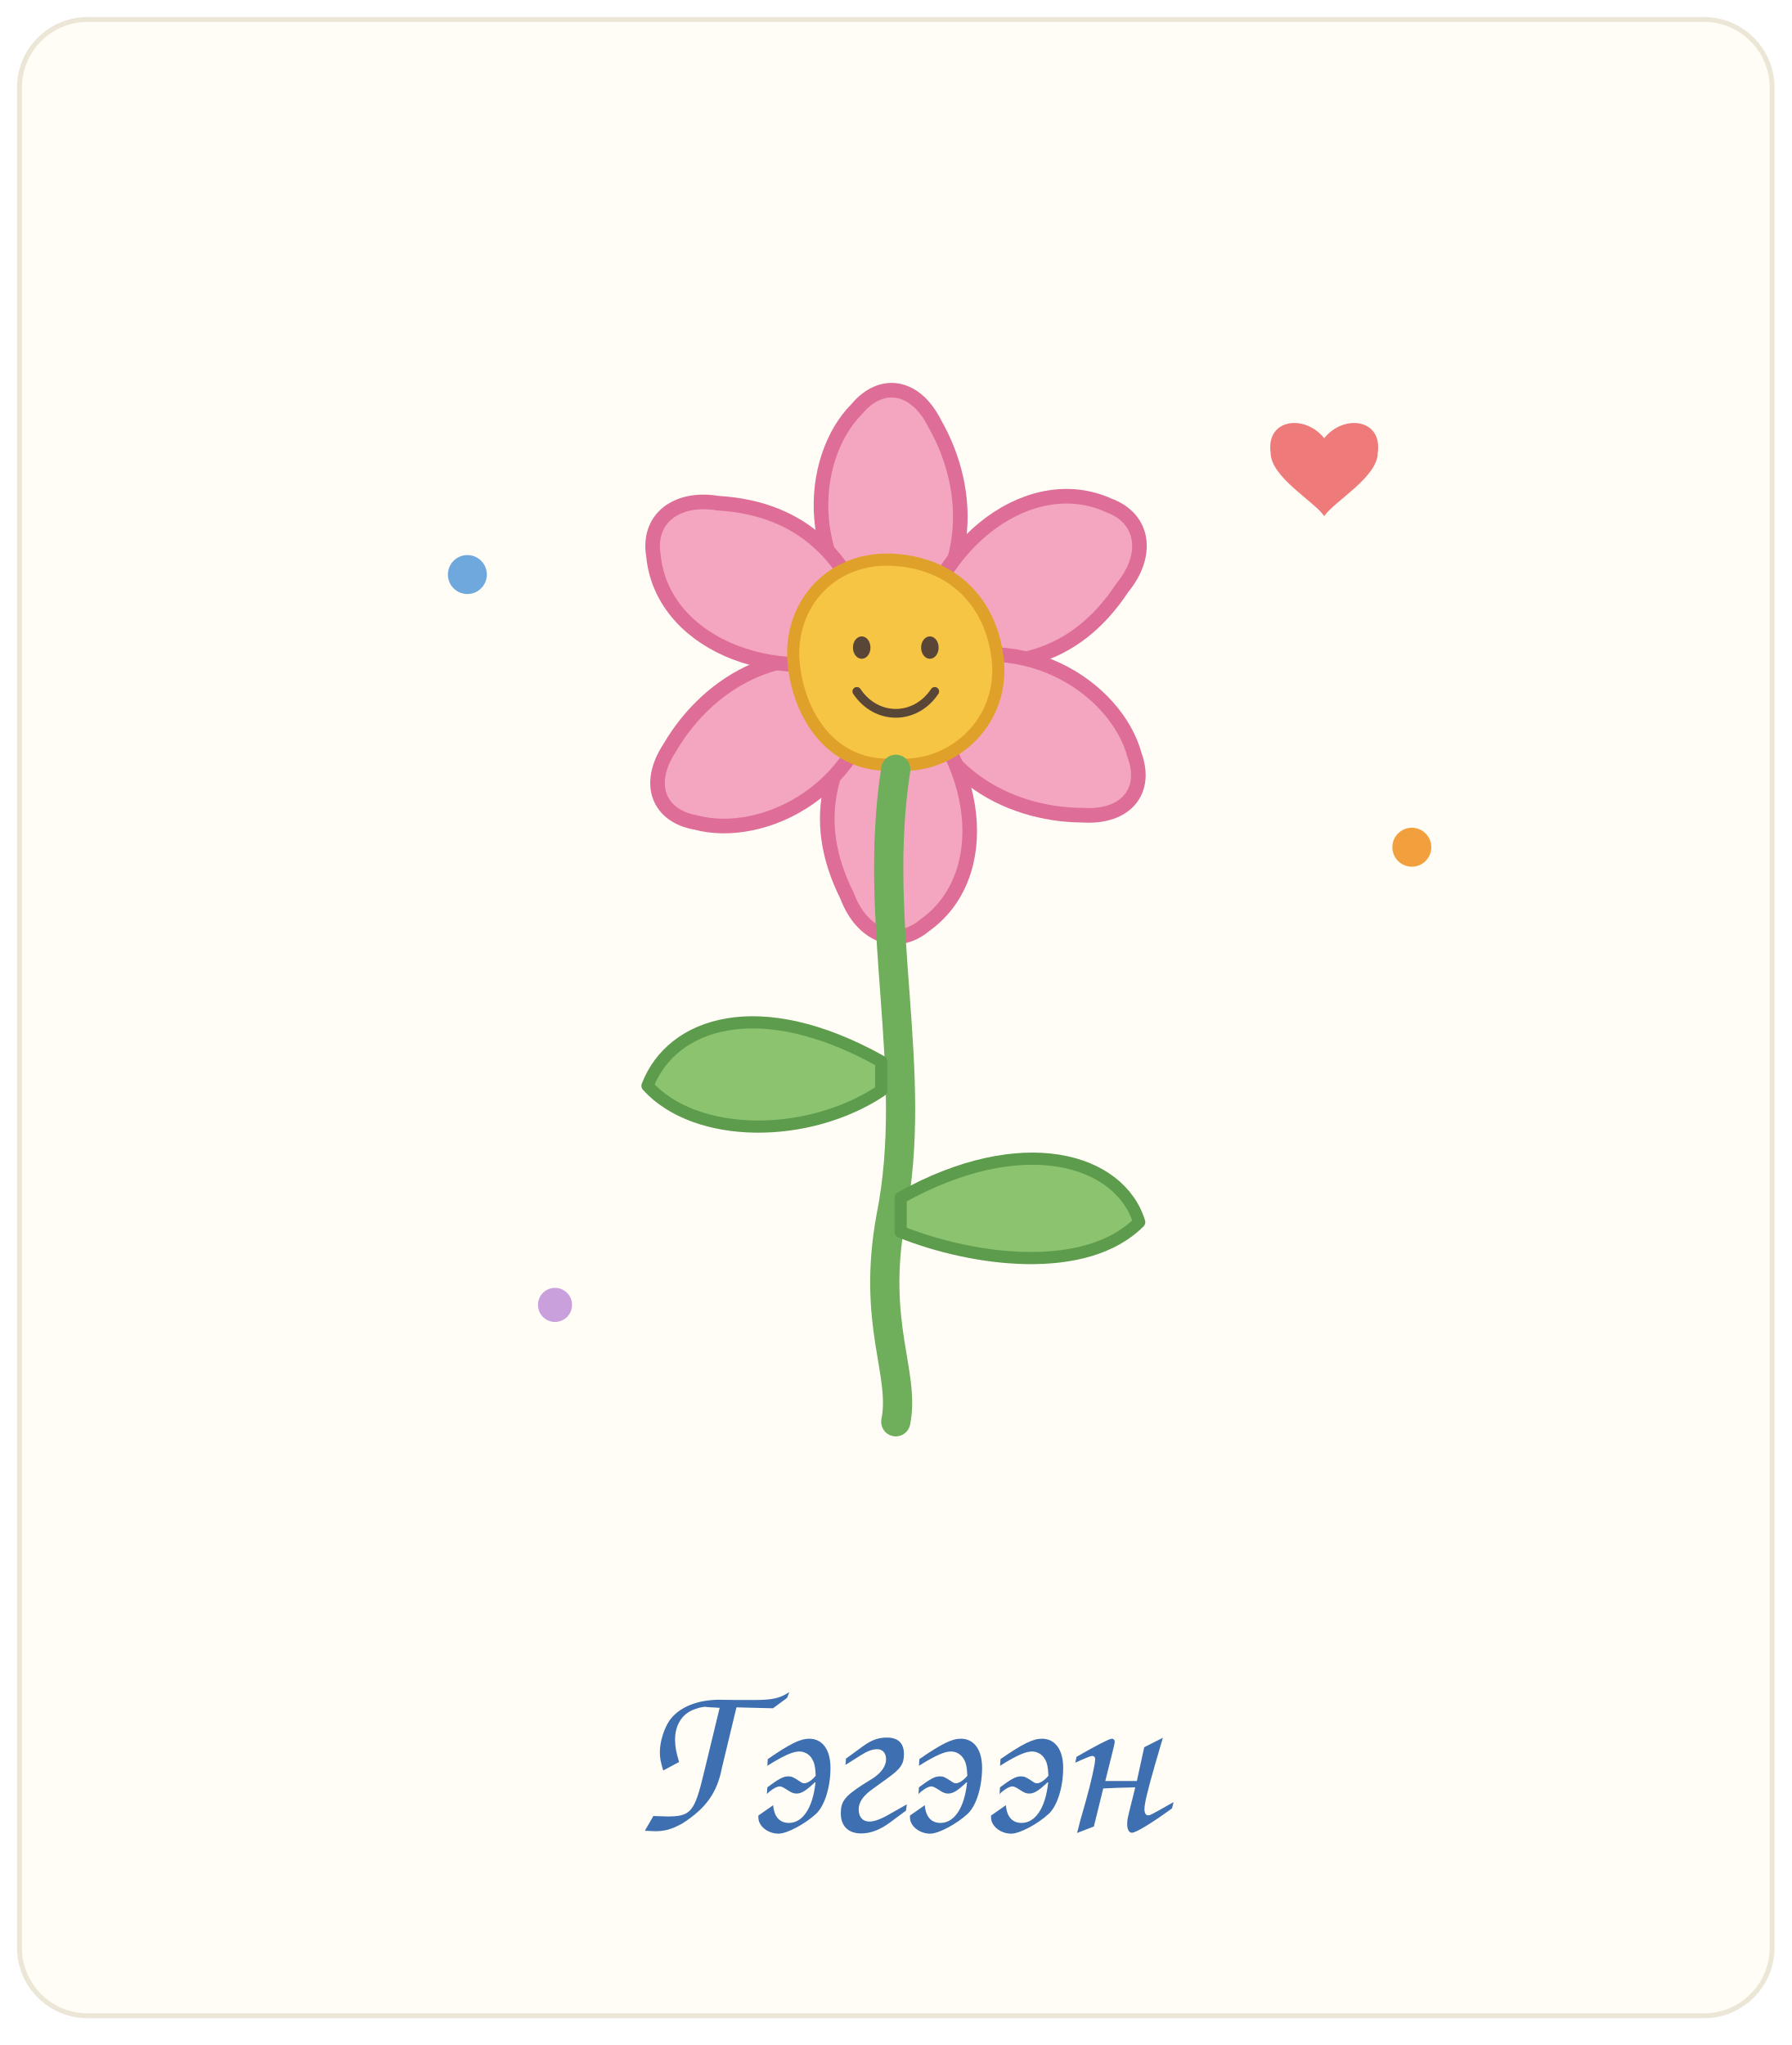
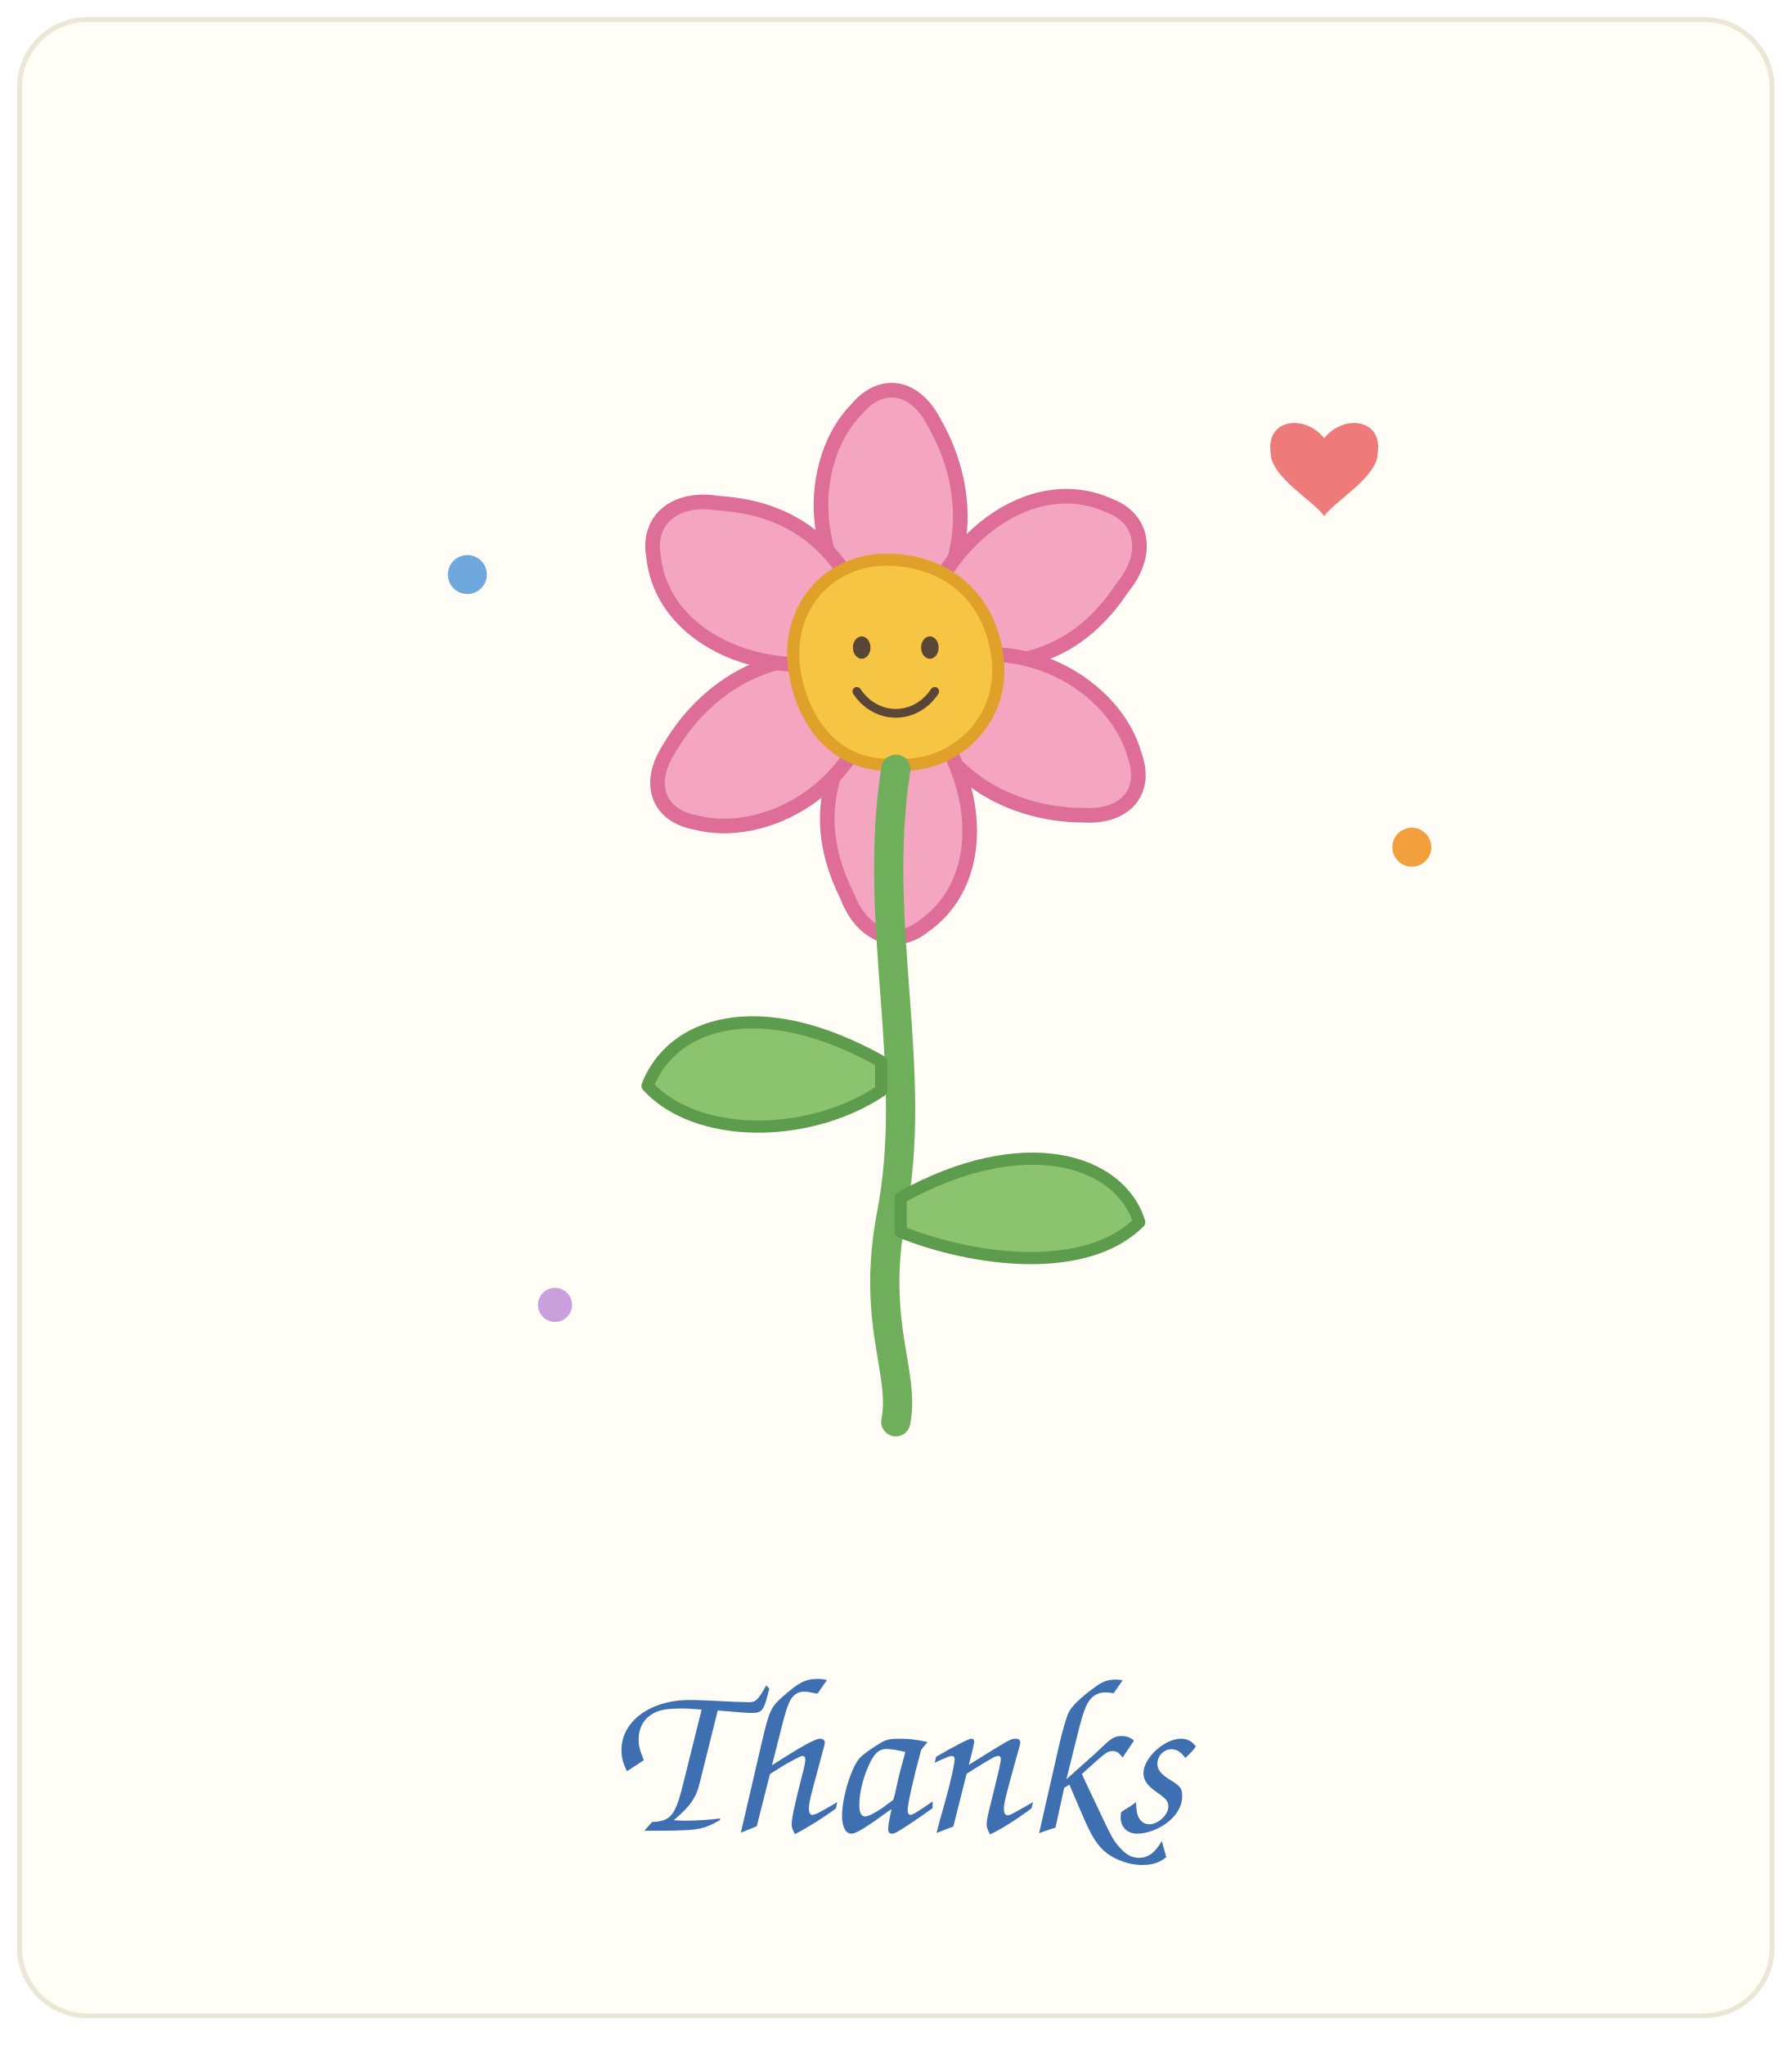
<svg xmlns="http://www.w3.org/2000/svg" width="368" height="420" viewBox="156 32 368 420" role="img">
  <rect x="160" y="36" width="360" height="410" rx="14" fill="#FFFDF6" stroke="#ECE6D6" stroke-width="1" style="fill:rgb(255, 253, 246);stroke:rgb(236, 230, 214);color:rgb(255, 255, 255);stroke-width:1px;stroke-linecap:butt;stroke-linejoin:miter;opacity:1;font-family:&quot;Anthropic Sans&quot;, -apple-system, &quot;system-ui&quot;, &quot;Segoe UI&quot;, sans-serif;font-size:16px;font-weight:400;text-anchor:start;dominant-baseline:auto" />
  <g fill="#F4A6C0" stroke="#DE6E97" stroke-width="3" stroke-linejoin="round" style="fill:rgb(244, 166, 192);stroke:rgb(222, 110, 151);color:rgb(255, 255, 255);stroke-width:3px;stroke-linecap:butt;stroke-linejoin:round;opacity:1;font-family:&quot;Anthropic Sans&quot;, -apple-system, &quot;system-ui&quot;, &quot;Segoe UI&quot;, sans-serif;font-size:16px;font-weight:400;text-anchor:start;dominant-baseline:auto">
    <g transform="rotate(0 340 168)" style="fill:rgb(244, 166, 192);stroke:rgb(222, 110, 151);color:rgb(255, 255, 255);stroke-width:3px;stroke-linecap:butt;stroke-linejoin:round;opacity:1;font-family:&quot;Anthropic Sans&quot;, -apple-system, &quot;system-ui&quot;, &quot;Segoe UI&quot;, sans-serif;font-size:16px;font-weight:400;text-anchor:start;dominant-baseline:auto">
      <path d="M340 164 C 320 150 322 126 332 116 C 337 110 344 111 348 119 C 356 133 356 152 340 164 Z" style="fill:rgb(244, 166, 192);stroke:rgb(222, 110, 151);color:rgb(255, 255, 255);stroke-width:3px;stroke-linecap:butt;stroke-linejoin:round;opacity:1;font-family:&quot;Anthropic Sans&quot;, -apple-system, &quot;system-ui&quot;, &quot;Segoe UI&quot;, sans-serif;font-size:16px;font-weight:400;text-anchor:start;dominant-baseline:auto" />
    </g>
    <g transform="rotate(60 340 168)" style="fill:rgb(244, 166, 192);stroke:rgb(222, 110, 151);color:rgb(255, 255, 255);stroke-width:3px;stroke-linecap:butt;stroke-linejoin:round;opacity:1;font-family:&quot;Anthropic Sans&quot;, -apple-system, &quot;system-ui&quot;, &quot;Segoe UI&quot;, sans-serif;font-size:16px;font-weight:400;text-anchor:start;dominant-baseline:auto">
      <path d="M340 164 C 322 148 320 124 334 114 C 340 109 347 112 350 120 C 358 136 354 150 340 164 Z" style="fill:rgb(244, 166, 192);stroke:rgb(222, 110, 151);color:rgb(255, 255, 255);stroke-width:3px;stroke-linecap:butt;stroke-linejoin:round;opacity:1;font-family:&quot;Anthropic Sans&quot;, -apple-system, &quot;system-ui&quot;, &quot;Segoe UI&quot;, sans-serif;font-size:16px;font-weight:400;text-anchor:start;dominant-baseline:auto" />
    </g>
    <g transform="rotate(120 340 168)" style="fill:rgb(244, 166, 192);stroke:rgb(222, 110, 151);color:rgb(255, 255, 255);stroke-width:3px;stroke-linecap:butt;stroke-linejoin:round;opacity:1;font-family:&quot;Anthropic Sans&quot;, -apple-system, &quot;system-ui&quot;, &quot;Segoe UI&quot;, sans-serif;font-size:16px;font-weight:400;text-anchor:start;dominant-baseline:auto">
      <path d="M340 164 C 320 150 322 126 332 116 C 337 110 344 111 348 119 C 356 133 356 152 340 164 Z" style="fill:rgb(244, 166, 192);stroke:rgb(222, 110, 151);color:rgb(255, 255, 255);stroke-width:3px;stroke-linecap:butt;stroke-linejoin:round;opacity:1;font-family:&quot;Anthropic Sans&quot;, -apple-system, &quot;system-ui&quot;, &quot;Segoe UI&quot;, sans-serif;font-size:16px;font-weight:400;text-anchor:start;dominant-baseline:auto" />
    </g>
    <g transform="rotate(180 340 168)" style="fill:rgb(244, 166, 192);stroke:rgb(222, 110, 151);color:rgb(255, 255, 255);stroke-width:3px;stroke-linecap:butt;stroke-linejoin:round;opacity:1;font-family:&quot;Anthropic Sans&quot;, -apple-system, &quot;system-ui&quot;, &quot;Segoe UI&quot;, sans-serif;font-size:16px;font-weight:400;text-anchor:start;dominant-baseline:auto">
      <path d="M340 164 C 322 148 320 124 334 114 C 340 109 347 112 350 120 C 358 136 354 150 340 164 Z" style="fill:rgb(244, 166, 192);stroke:rgb(222, 110, 151);color:rgb(255, 255, 255);stroke-width:3px;stroke-linecap:butt;stroke-linejoin:round;opacity:1;font-family:&quot;Anthropic Sans&quot;, -apple-system, &quot;system-ui&quot;, &quot;Segoe UI&quot;, sans-serif;font-size:16px;font-weight:400;text-anchor:start;dominant-baseline:auto" />
    </g>
    <g transform="rotate(240 340 168)" style="fill:rgb(244, 166, 192);stroke:rgb(222, 110, 151);color:rgb(255, 255, 255);stroke-width:3px;stroke-linecap:butt;stroke-linejoin:round;opacity:1;font-family:&quot;Anthropic Sans&quot;, -apple-system, &quot;system-ui&quot;, &quot;Segoe UI&quot;, sans-serif;font-size:16px;font-weight:400;text-anchor:start;dominant-baseline:auto">
      <path d="M340 164 C 320 150 322 126 332 116 C 337 110 344 111 348 119 C 356 133 356 152 340 164 Z" style="fill:rgb(244, 166, 192);stroke:rgb(222, 110, 151);color:rgb(255, 255, 255);stroke-width:3px;stroke-linecap:butt;stroke-linejoin:round;opacity:1;font-family:&quot;Anthropic Sans&quot;, -apple-system, &quot;system-ui&quot;, &quot;Segoe UI&quot;, sans-serif;font-size:16px;font-weight:400;text-anchor:start;dominant-baseline:auto" />
    </g>
    <g transform="rotate(300 340 168)" style="fill:rgb(244, 166, 192);stroke:rgb(222, 110, 151);color:rgb(255, 255, 255);stroke-width:3px;stroke-linecap:butt;stroke-linejoin:round;opacity:1;font-family:&quot;Anthropic Sans&quot;, -apple-system, &quot;system-ui&quot;, &quot;Segoe UI&quot;, sans-serif;font-size:16px;font-weight:400;text-anchor:start;dominant-baseline:auto">
      <path d="M340 164 C 322 148 320 124 334 114 C 340 109 347 112 350 120 C 358 136 354 150 340 164 Z" style="fill:rgb(244, 166, 192);stroke:rgb(222, 110, 151);color:rgb(255, 255, 255);stroke-width:3px;stroke-linecap:butt;stroke-linejoin:round;opacity:1;font-family:&quot;Anthropic Sans&quot;, -apple-system, &quot;system-ui&quot;, &quot;Segoe UI&quot;, sans-serif;font-size:16px;font-weight:400;text-anchor:start;dominant-baseline:auto" />
    </g>
  </g>
  <path d="M340 147 C 353 148 360 157 361 168 C 362 181 351 190 340 189 C 327 190 320 179 319 168 C 318 156 327 146 340 147 Z" fill="#F6C544" stroke="#E0A12A" stroke-width="2.5" style="fill:rgb(246, 197, 68);stroke:rgb(224, 161, 42);color:rgb(255, 255, 255);stroke-width:2.5px;stroke-linecap:butt;stroke-linejoin:miter;opacity:1;font-family:&quot;Anthropic Sans&quot;, -apple-system, &quot;system-ui&quot;, &quot;Segoe UI&quot;, sans-serif;font-size:16px;font-weight:400;text-anchor:start;dominant-baseline:auto" />
  <ellipse cx="333" cy="165" rx="1.8" ry="2.3" fill="#5A4636" style="fill:rgb(90, 70, 54);stroke:none;color:rgb(255, 255, 255);stroke-width:1px;stroke-linecap:butt;stroke-linejoin:miter;opacity:1;font-family:&quot;Anthropic Sans&quot;, -apple-system, &quot;system-ui&quot;, &quot;Segoe UI&quot;, sans-serif;font-size:16px;font-weight:400;text-anchor:start;dominant-baseline:auto" />
  <ellipse cx="347" cy="165" rx="1.8" ry="2.3" fill="#5A4636" style="fill:rgb(90, 70, 54);stroke:none;color:rgb(255, 255, 255);stroke-width:1px;stroke-linecap:butt;stroke-linejoin:miter;opacity:1;font-family:&quot;Anthropic Sans&quot;, -apple-system, &quot;system-ui&quot;, &quot;Segoe UI&quot;, sans-serif;font-size:16px;font-weight:400;text-anchor:start;dominant-baseline:auto" />
  <path d="M332 174 C 336 180 344 180 348 174" fill="none" stroke="#5A4636" stroke-width="1.8" stroke-linecap="round" style="fill:none;stroke:rgb(90, 70, 54);color:rgb(255, 255, 255);stroke-width:1.8px;stroke-linecap:round;stroke-linejoin:miter;opacity:1;font-family:&quot;Anthropic Sans&quot;, -apple-system, &quot;system-ui&quot;, &quot;Segoe UI&quot;, sans-serif;font-size:16px;font-weight:400;text-anchor:start;dominant-baseline:auto" />
  <path d="M340 190 C 335 222 345 252 339 282 C 335 304 342 314 340 324" fill="none" stroke="#6FAE5B" stroke-width="6" stroke-linecap="round" style="fill:none;stroke:rgb(111, 174, 91);color:rgb(255, 255, 255);stroke-width:6px;stroke-linecap:round;stroke-linejoin:miter;opacity:1;font-family:&quot;Anthropic Sans&quot;, -apple-system, &quot;system-ui&quot;, &quot;Segoe UI&quot;, sans-serif;font-size:16px;font-weight:400;text-anchor:start;dominant-baseline:auto" />
  <path d="M337 250 C 312 236 294 242 289 255 C 299 266 322 266 337 256 Z" fill="#8CC36F" stroke="#5E9C4D" stroke-width="2.5" stroke-linejoin="round" style="fill:rgb(140, 195, 111);stroke:rgb(94, 156, 77);color:rgb(255, 255, 255);stroke-width:2.5px;stroke-linecap:butt;stroke-linejoin:round;opacity:1;font-family:&quot;Anthropic Sans&quot;, -apple-system, &quot;system-ui&quot;, &quot;Segoe UI&quot;, sans-serif;font-size:16px;font-weight:400;text-anchor:start;dominant-baseline:auto" />
  <path d="M341 278 C 366 264 386 270 390 283 C 379 294 356 291 341 285 Z" fill="#8CC36F" stroke="#5E9C4D" stroke-width="2.5" stroke-linejoin="round" style="fill:rgb(140, 195, 111);stroke:rgb(94, 156, 77);color:rgb(255, 255, 255);stroke-width:2.5px;stroke-linecap:butt;stroke-linejoin:round;opacity:1;font-family:&quot;Anthropic Sans&quot;, -apple-system, &quot;system-ui&quot;, &quot;Segoe UI&quot;, sans-serif;font-size:16px;font-weight:400;text-anchor:start;dominant-baseline:auto" />
  <path d="M428 122 C 424 117 416 118 417 125 C 417 130 426 135 428 138 C 430 135 439 130 439 125 C 440 118 432 117 428 122 Z" fill="#EE7A7A" style="fill:rgb(238, 122, 122);stroke:none;color:rgb(255, 255, 255);stroke-width:1px;stroke-linecap:butt;stroke-linejoin:miter;opacity:1;font-family:&quot;Anthropic Sans&quot;, -apple-system, &quot;system-ui&quot;, &quot;Segoe UI&quot;, sans-serif;font-size:16px;font-weight:400;text-anchor:start;dominant-baseline:auto" />
  <circle cx="252" cy="150" r="4" fill="#6FA8DC" style="fill:rgb(111, 168, 220);stroke:none;color:rgb(255, 255, 255);stroke-width:1px;stroke-linecap:butt;stroke-linejoin:miter;opacity:1;font-family:&quot;Anthropic Sans&quot;, -apple-system, &quot;system-ui&quot;, &quot;Segoe UI&quot;, sans-serif;font-size:16px;font-weight:400;text-anchor:start;dominant-baseline:auto" />
  <circle cx="446" cy="206" r="4" fill="#F2A03D" style="fill:rgb(242, 160, 61);stroke:none;color:rgb(255, 255, 255);stroke-width:1px;stroke-linecap:butt;stroke-linejoin:miter;opacity:1;font-family:&quot;Anthropic Sans&quot;, -apple-system, &quot;system-ui&quot;, &quot;Segoe UI&quot;, sans-serif;font-size:16px;font-weight:400;text-anchor:start;dominant-baseline:auto" />
  <circle cx="270" cy="300" r="3.5" fill="#C9A0DC" style="fill:rgb(201, 160, 220);stroke:none;color:rgb(255, 255, 255);stroke-width:1px;stroke-linecap:butt;stroke-linejoin:miter;opacity:1;font-family:&quot;Anthropic Sans&quot;, -apple-system, &quot;system-ui&quot;, &quot;Segoe UI&quot;, sans-serif;font-size:16px;font-weight:400;text-anchor:start;dominant-baseline:auto" />
-   <text x="340" y="408" text-anchor="middle" style="font-family:'Caveat',cursive;fill:rgb(62, 111, 176);stroke:none;color:rgb(255, 255, 255);stroke-width:1px;stroke-linecap:butt;stroke-linejoin:miter;opacity:1;font-family:Caveat, cursive;font-size:46px;font-weight:400;text-anchor:middle;dominant-baseline:auto" font-size="46" fill="#3E6FB0">Гэгээн</text>
+   <text x="340" y="408" text-anchor="middle" style="font-family:'Caveat',cursive;fill:rgb(62, 111, 176);stroke:none;color:rgb(255, 255, 255);stroke-width:1px;stroke-linecap:butt;stroke-linejoin:miter;opacity:1;font-family:Caveat, cursive;font-size:46px;font-weight:400;text-anchor:middle;dominant-baseline:auto" font-size="46" fill="#3E6FB0">Thanks</text>
</svg>
